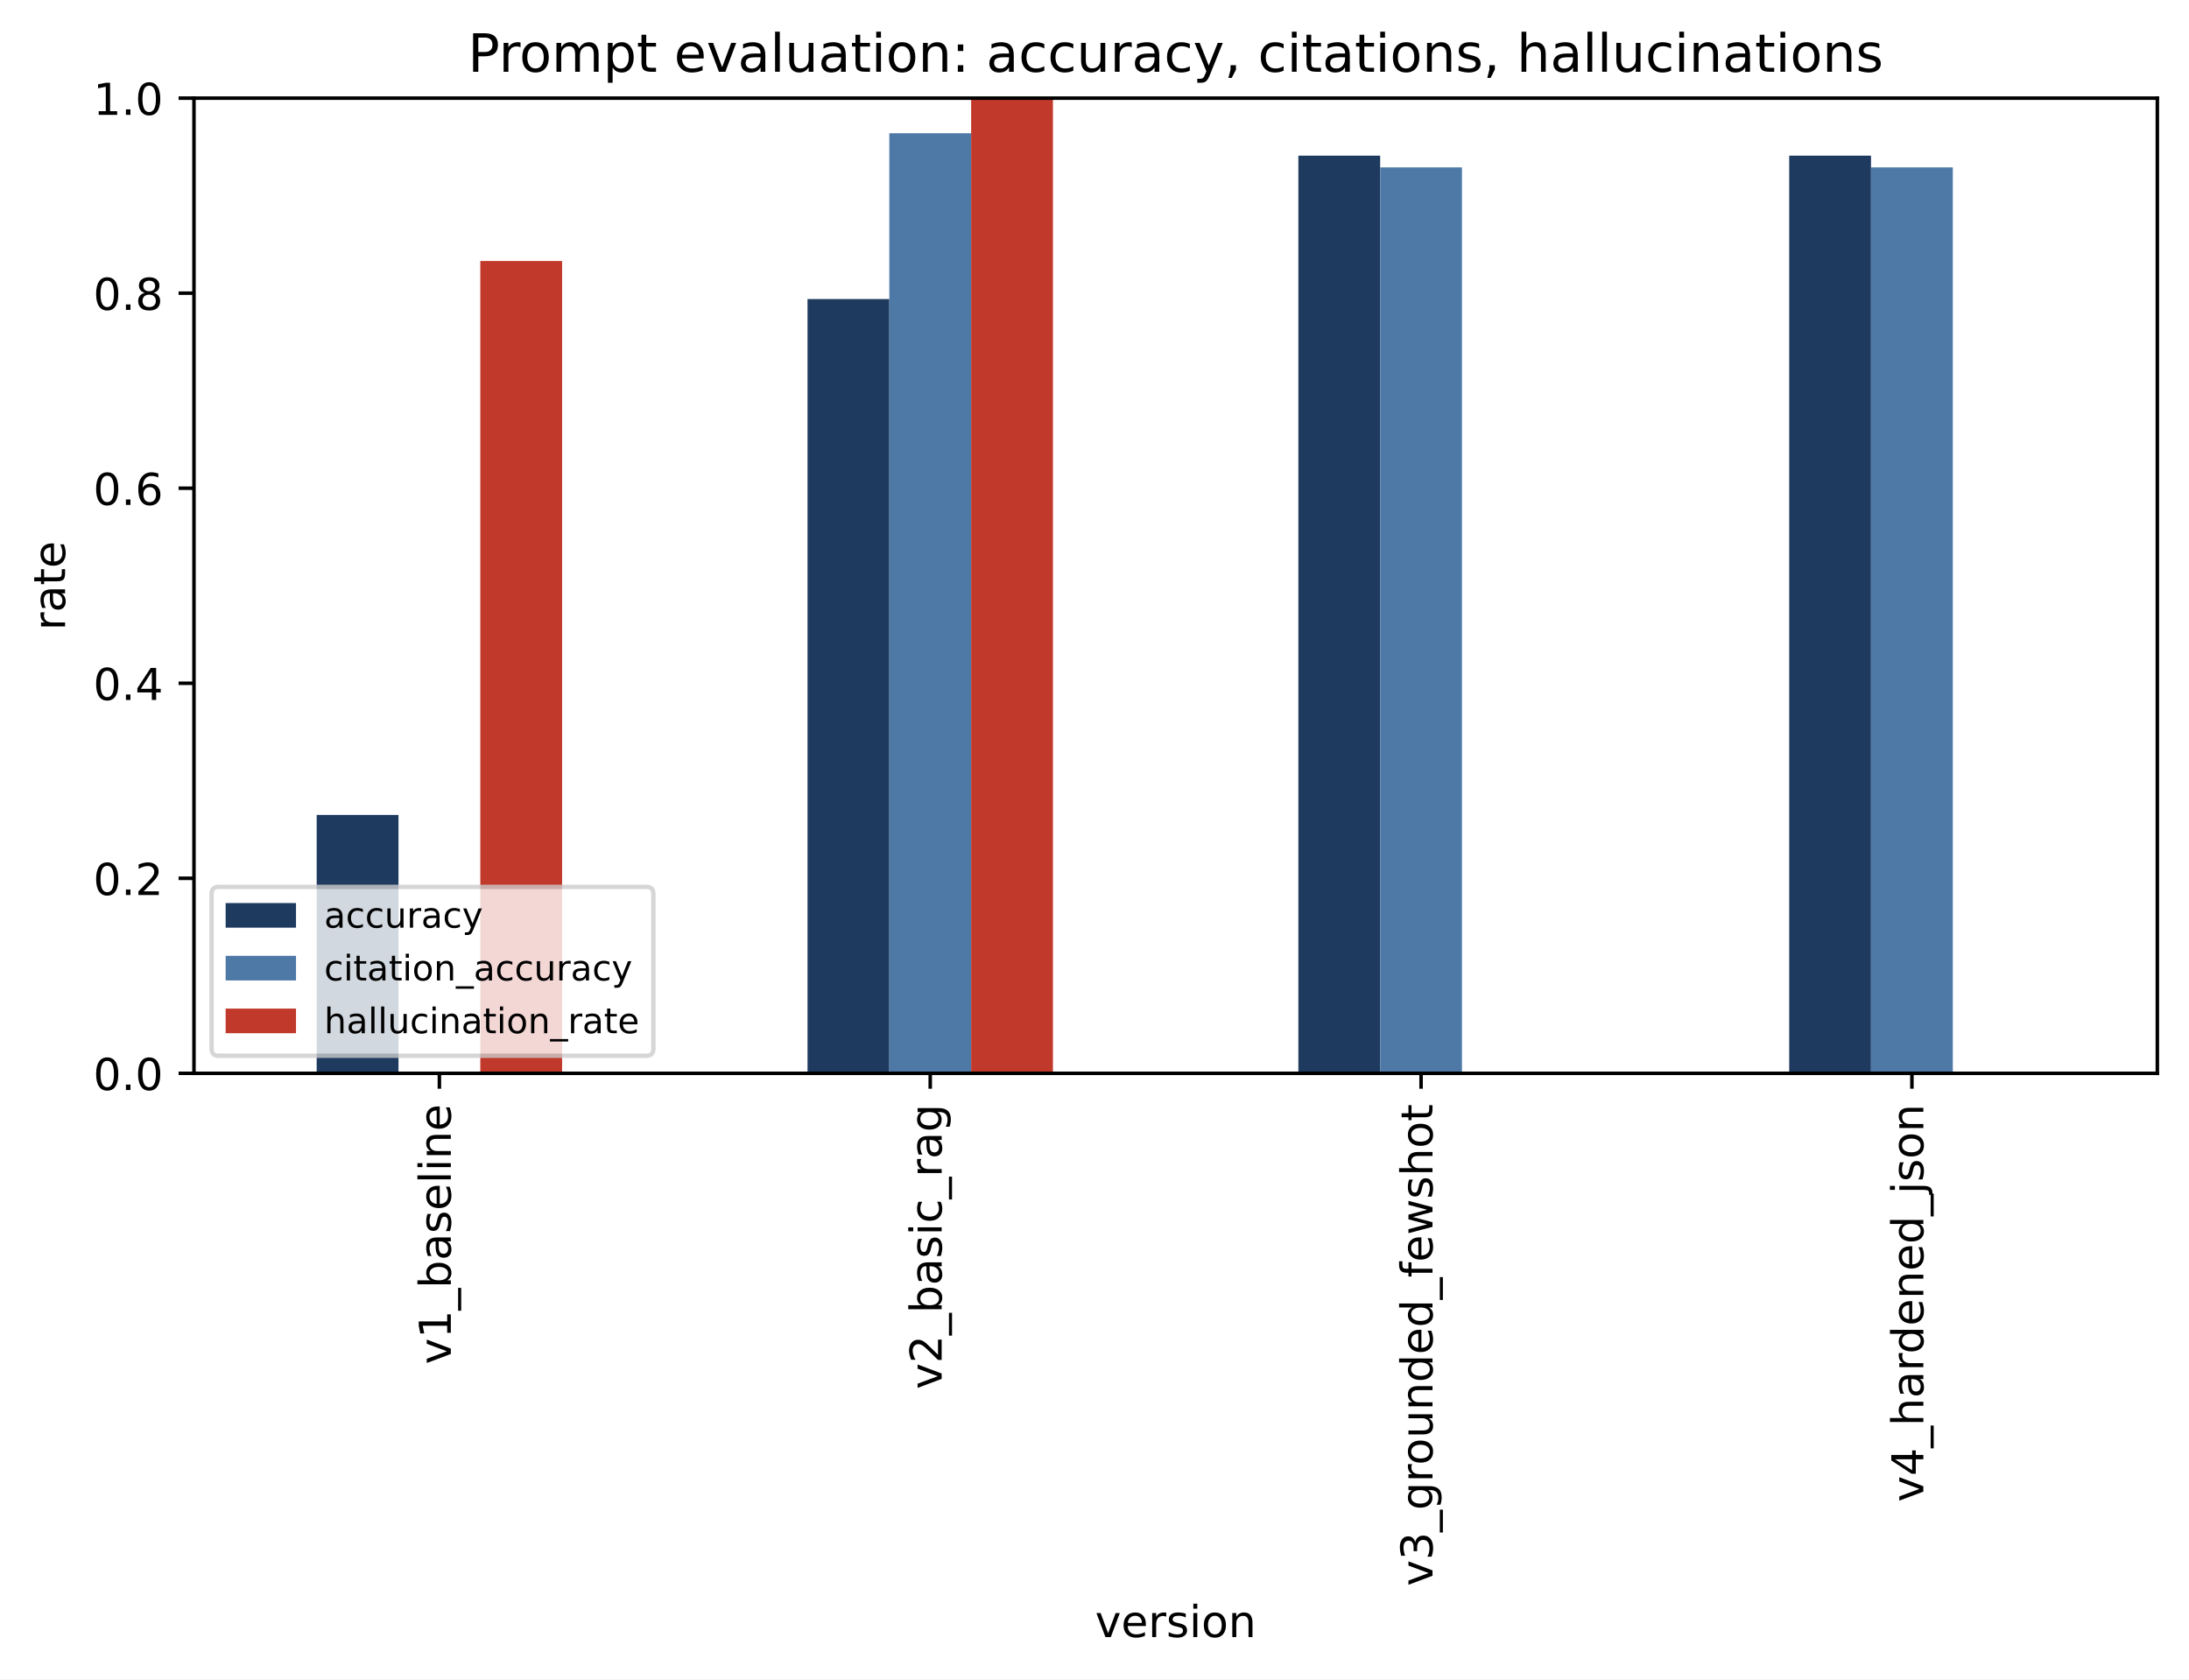
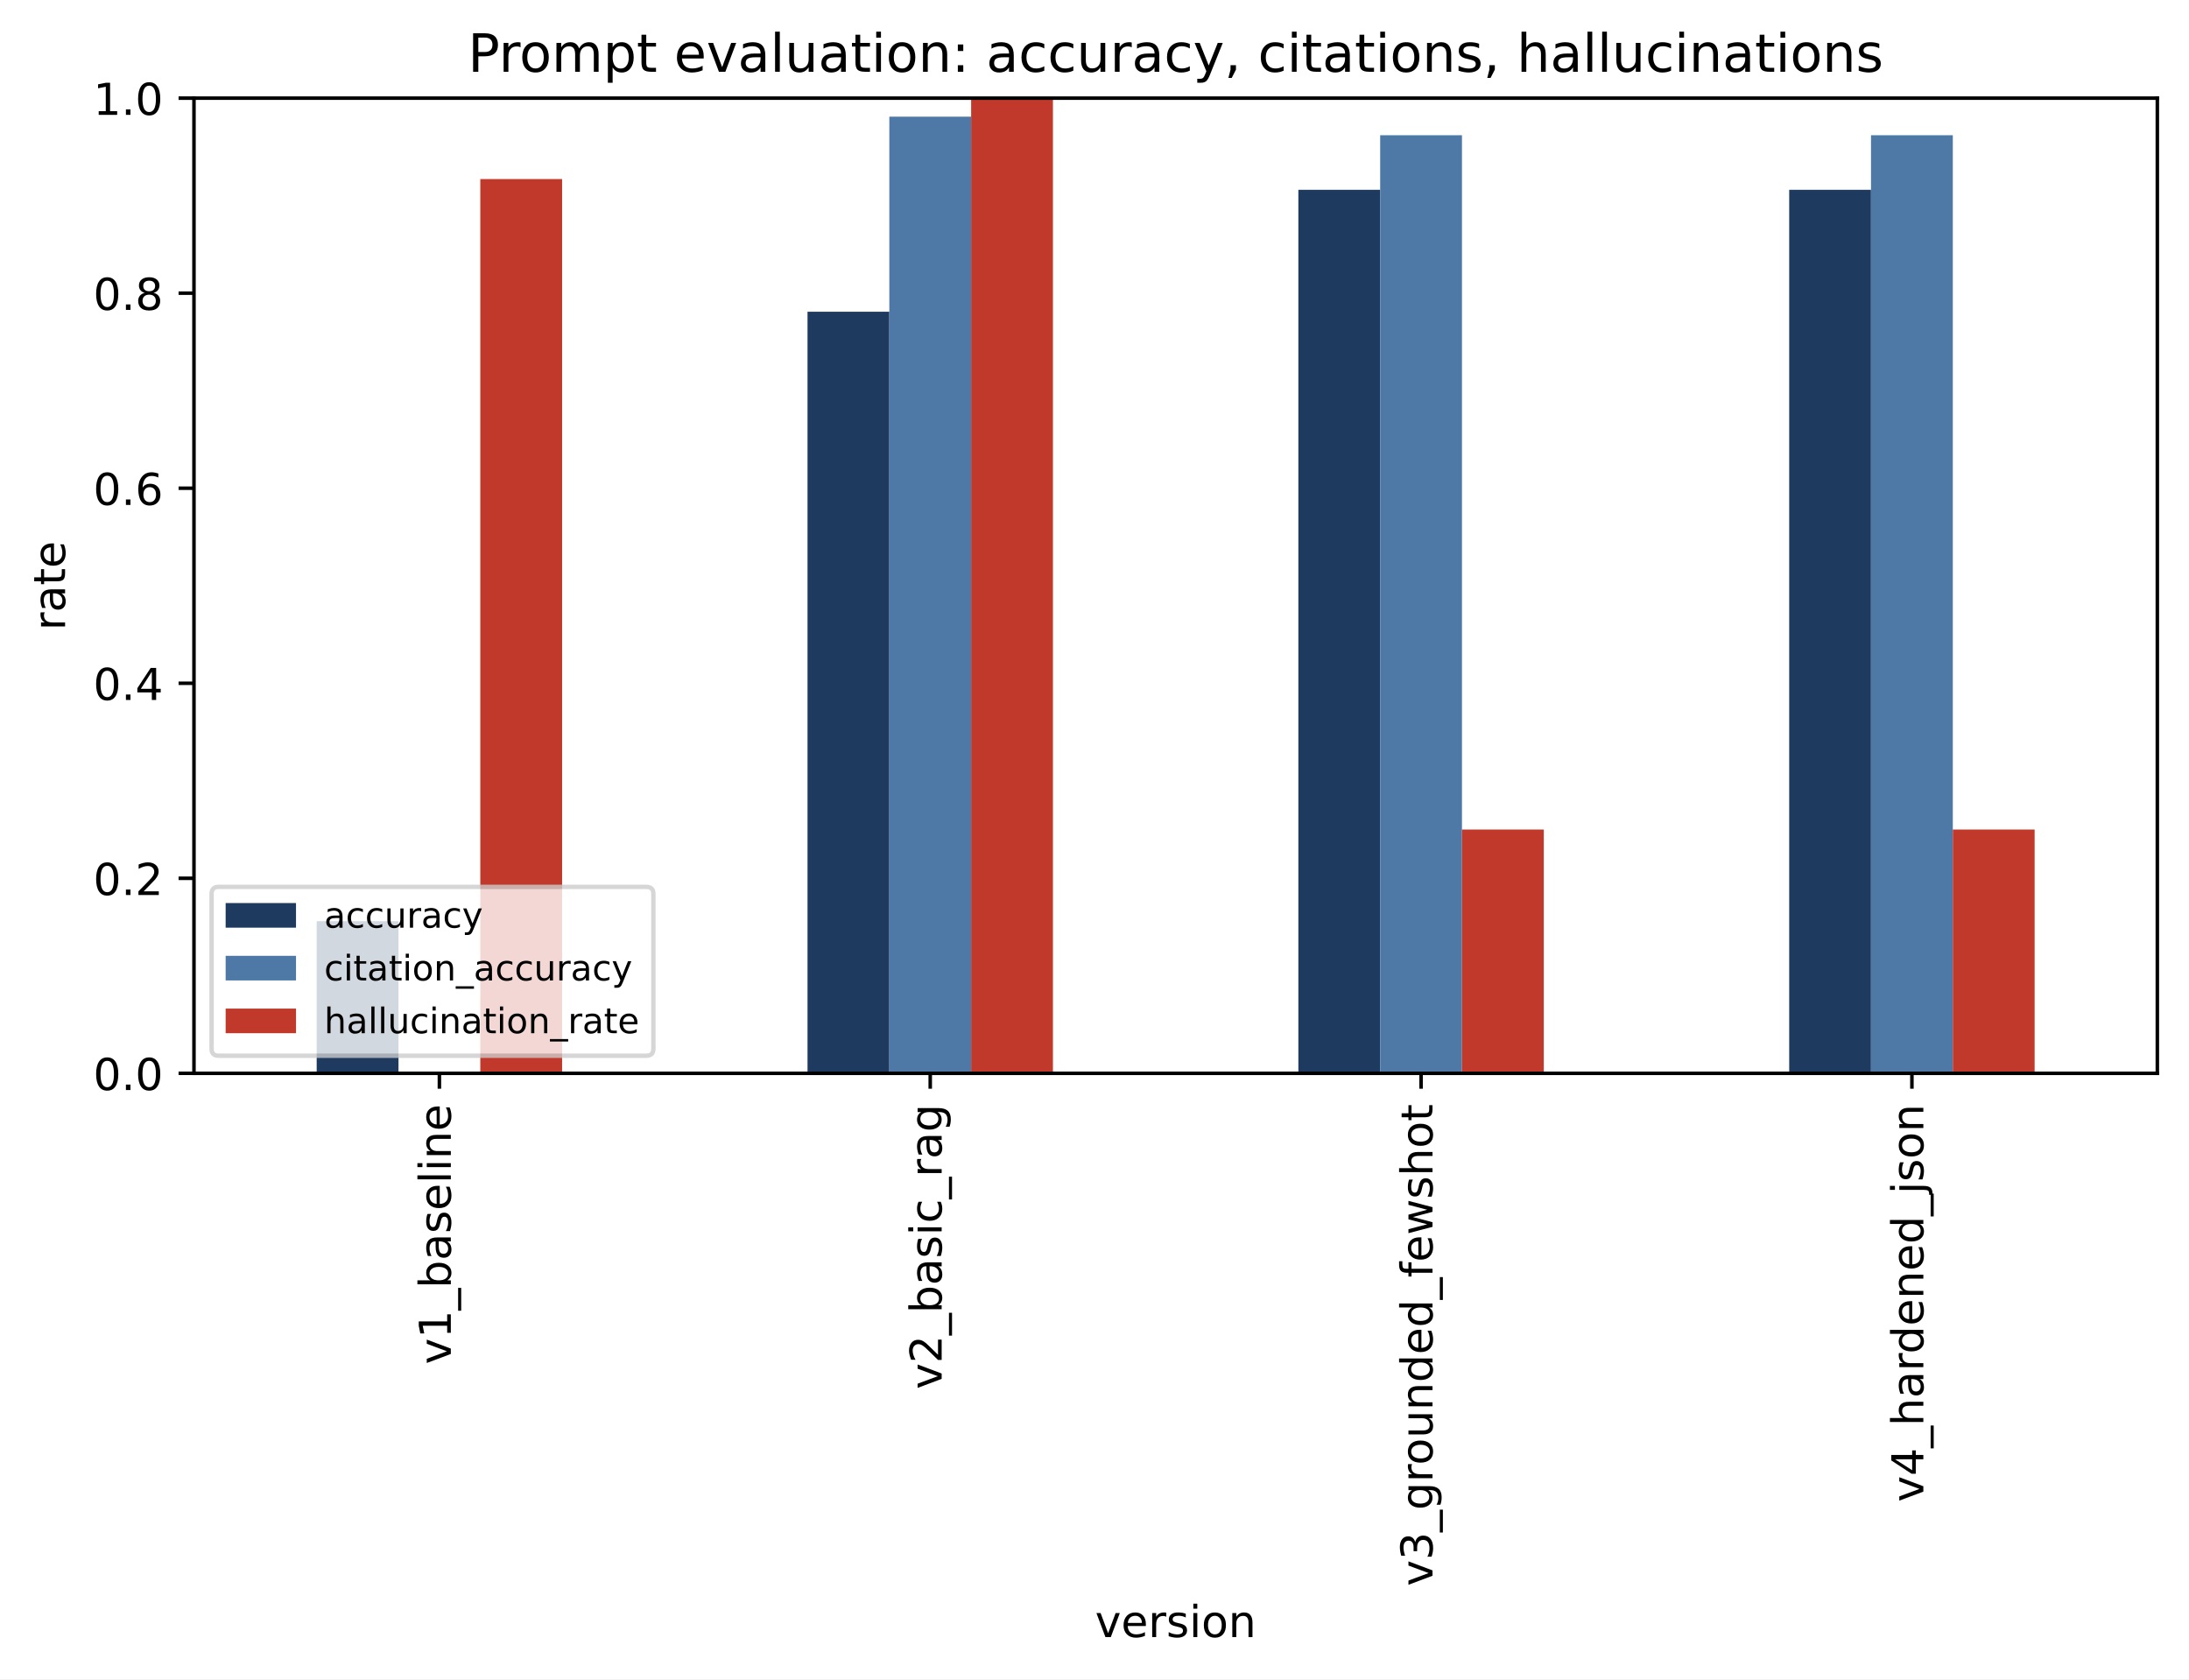
<svg xmlns="http://www.w3.org/2000/svg" xmlns:xlink="http://www.w3.org/1999/xlink" width="497.703pt" height="381.88pt" viewBox="0 0 497.703 381.88" version="1.1">
  <defs>
    <style type="text/css">*{stroke-linejoin: round; stroke-linecap: butt}</style>
  </defs>
  <g id="figure_1">
    <g id="patch_1">
      <path d="M 0 381.88  L 497.703 381.88  L 497.703 0  L 0 0  z " style="fill: #ffffff" />
    </g>
    <g id="axes_1">
      <g id="patch_2">
        <path d="M 44.103 244.078  L 490.503 244.078  L 490.503 22.318  L 44.103 22.318  z " style="fill: #ffffff" />
      </g>
      <g id="patch_3">
-         <path d="M 72.003 244.078  L 90.603 244.078  L 90.603 185.312  L 72.003 185.312  z " clip-path="url(#pc4fdd1c4bb)" style="fill: #1f3a5f" />
+         <path d="M 72.003 244.078  L 90.603 244.078  L 90.603 209.484  L 72.003 209.484  z " clip-path="url(#pb6befa7e1d)" style="fill: #1f3a5f" />
      </g>
      <g id="patch_4">
-         <path d="M 183.603 244.078  L 202.203 244.078  L 202.203 68.001  L 183.603 68.001  z " clip-path="url(#pc4fdd1c4bb)" style="fill: #1f3a5f" />
+         <path d="M 183.603 244.078  L 202.203 244.078  L 202.203 70.884  L 183.603 70.884  z " clip-path="url(#pb6befa7e1d)" style="fill: #1f3a5f" />
      </g>
      <g id="patch_5">
-         <path d="M 295.203 244.078  L 313.803 244.078  L 313.803 35.402  L 295.203 35.402  z " clip-path="url(#pc4fdd1c4bb)" style="fill: #1f3a5f" />
+         <path d="M 295.203 244.078  L 313.803 244.078  L 313.803 43.164  L 295.203 43.164  z " clip-path="url(#pb6befa7e1d)" style="fill: #1f3a5f" />
      </g>
      <g id="patch_6">
-         <path d="M 406.803 244.078  L 425.403 244.078  L 425.403 35.402  L 406.803 35.402  z " clip-path="url(#pc4fdd1c4bb)" style="fill: #1f3a5f" />
+         <path d="M 406.803 244.078  L 425.403 244.078  L 425.403 43.164  L 406.803 43.164  z " clip-path="url(#pb6befa7e1d)" style="fill: #1f3a5f" />
      </g>
      <g id="patch_7">
-         <path d="M 90.603 244.078  L 109.203 244.078  L 109.203 244.078  L 90.603 244.078  z " clip-path="url(#pc4fdd1c4bb)" style="fill: #4e79a7" />
+         <path d="M 90.603 244.078  L 109.203 244.078  L 109.203 244.078  L 90.603 244.078  z " clip-path="url(#pb6befa7e1d)" style="fill: #4e79a7" />
      </g>
      <g id="patch_8">
-         <path d="M 202.203 244.078  L 220.803 244.078  L 220.803 30.301  L 202.203 30.301  z " clip-path="url(#pc4fdd1c4bb)" style="fill: #4e79a7" />
+         <path d="M 202.203 244.078  L 220.803 244.078  L 220.803 26.532  L 202.203 26.532  z " clip-path="url(#pb6befa7e1d)" style="fill: #4e79a7" />
      </g>
      <g id="patch_9">
-         <path d="M 313.803 244.078  L 332.403 244.078  L 332.403 38.063  L 313.803 38.063  z " clip-path="url(#pc4fdd1c4bb)" style="fill: #4e79a7" />
+         <path d="M 313.803 244.078  L 332.403 244.078  L 332.403 30.745  L 313.803 30.745  z " clip-path="url(#pb6befa7e1d)" style="fill: #4e79a7" />
      </g>
      <g id="patch_10">
-         <path d="M 425.403 244.078  L 444.003 244.078  L 444.003 38.063  L 425.403 38.063  z " clip-path="url(#pc4fdd1c4bb)" style="fill: #4e79a7" />
+         <path d="M 425.403 244.078  L 444.003 244.078  L 444.003 30.745  L 425.403 30.745  z " clip-path="url(#pb6befa7e1d)" style="fill: #4e79a7" />
      </g>
      <g id="patch_11">
-         <path d="M 109.203 244.078  L 127.803 244.078  L 127.803 59.352  L 109.203 59.352  z " clip-path="url(#pc4fdd1c4bb)" style="fill: #c0392b" />
+         <path d="M 109.203 244.078  L 127.803 244.078  L 127.803 40.724  L 109.203 40.724  z " clip-path="url(#pb6befa7e1d)" style="fill: #c0392b" />
      </g>
      <g id="patch_12">
-         <path d="M 220.803 244.078  L 239.403 244.078  L 239.403 22.318  L 220.803 22.318  z " clip-path="url(#pc4fdd1c4bb)" style="fill: #c0392b" />
+         <path d="M 220.803 244.078  L 239.403 244.078  L 239.403 22.318  L 220.803 22.318  z " clip-path="url(#pb6befa7e1d)" style="fill: #c0392b" />
      </g>
      <g id="patch_13">
-         <path d="M 332.403 244.078  L 351.003 244.078  L 351.003 244.078  L 332.403 244.078  z " clip-path="url(#pc4fdd1c4bb)" style="fill: #c0392b" />
+         <path d="M 332.403 244.078  L 351.003 244.078  L 351.003 188.638  L 332.403 188.638  z " clip-path="url(#pb6befa7e1d)" style="fill: #c0392b" />
      </g>
      <g id="patch_14">
-         <path d="M 444.003 244.078  L 462.603 244.078  L 462.603 244.078  L 444.003 244.078  z " clip-path="url(#pc4fdd1c4bb)" style="fill: #c0392b" />
+         <path d="M 444.003 244.078  L 462.603 244.078  L 462.603 188.638  L 444.003 188.638  z " clip-path="url(#pb6befa7e1d)" style="fill: #c0392b" />
      </g>
      <g id="matplotlib.axis_1">
        <g id="xtick_1">
          <g id="line2d_1">
            <defs>
-               <path id="m99b1fe6031" d="M 0 0  L 0 3.5  " style="stroke: #000000; stroke-width: 0.8" />
+               <path id="md0be059233" d="M 0 0  L 0 3.5  " style="stroke: #000000; stroke-width: 0.8" />
            </defs>
            <g>
-               <use xlink:href="#m99b1fe6031" x="99.903" y="244.078" style="stroke: #000000; stroke-width: 0.8" />
+               <use xlink:href="#md0be059233" x="99.903" y="244.078" style="stroke: #000000; stroke-width: 0.8" />
            </g>
          </g>
          <g id="text_1">
            <g transform="translate(102.5012 310.2453) rotate(-90) scale(0.1 -0.1)">
              <defs>
                <path id="DejaVuSans-59" d="M 191 3500  L 800 3500  L 1894 563  L 2988 3500  L 3597 3500  L 2284 0  L 1503 0  L 191 3500  z " transform="scale(0.015625)" />
                <path id="DejaVuSans-14" d="M 794 531  L 1825 531  L 1825 4091  L 703 3866  L 703 4441  L 1819 4666  L 2450 4666  L 2450 531  L 3481 531  L 3481 0  L 794 0  L 794 531  z " transform="scale(0.015625)" />
                <path id="DejaVuSans-42" d="M 3263 -1063  L 3263 -1509  L -63 -1509  L -63 -1063  L 3263 -1063  z " transform="scale(0.015625)" />
                <path id="DejaVuSans-45" d="M 3116 1747  Q 3116 2381 2855 2742  Q 2594 3103 2138 3103  Q 1681 3103 1420 2742  Q 1159 2381 1159 1747  Q 1159 1113 1420 752  Q 1681 391 2138 391  Q 2594 391 2855 752  Q 3116 1113 3116 1747  z M 1159 2969  Q 1341 3281 1617 3432  Q 1894 3584 2278 3584  Q 2916 3584 3314 3078  Q 3713 2572 3713 1747  Q 3713 922 3314 415  Q 2916 -91 2278 -91  Q 1894 -91 1617 61  Q 1341 213 1159 525  L 1159 0  L 581 0  L 581 4863  L 1159 4863  L 1159 2969  z " transform="scale(0.015625)" />
                <path id="DejaVuSans-44" d="M 2194 1759  Q 1497 1759 1228 1600  Q 959 1441 959 1056  Q 959 750 1161 570  Q 1363 391 1709 391  Q 2188 391 2477 730  Q 2766 1069 2766 1631  L 2766 1759  L 2194 1759  z M 3341 1997  L 3341 0  L 2766 0  L 2766 531  Q 2569 213 2275 61  Q 1981 -91 1556 -91  Q 1019 -91 701 211  Q 384 513 384 1019  Q 384 1609 779 1909  Q 1175 2209 1959 2209  L 2766 2209  L 2766 2266  Q 2766 2663 2505 2880  Q 2244 3097 1772 3097  Q 1472 3097 1187 3025  Q 903 2953 641 2809  L 641 3341  Q 956 3463 1253 3523  Q 1550 3584 1831 3584  Q 2591 3584 2966 3190  Q 3341 2797 3341 1997  z " transform="scale(0.015625)" />
                <path id="DejaVuSans-56" d="M 2834 3397  L 2834 2853  Q 2591 2978 2328 3040  Q 2066 3103 1784 3103  Q 1356 3103 1142 2972  Q 928 2841 928 2578  Q 928 2378 1081 2264  Q 1234 2150 1697 2047  L 1894 2003  Q 2506 1872 2764 1633  Q 3022 1394 3022 966  Q 3022 478 2636 193  Q 2250 -91 1575 -91  Q 1294 -91 989 -36  Q 684 19 347 128  L 347 722  Q 666 556 975 473  Q 1284 391 1588 391  Q 1994 391 2212 530  Q 2431 669 2431 922  Q 2431 1156 2273 1281  Q 2116 1406 1581 1522  L 1381 1569  Q 847 1681 609 1914  Q 372 2147 372 2553  Q 372 3047 722 3315  Q 1072 3584 1716 3584  Q 2034 3584 2315 3537  Q 2597 3491 2834 3397  z " transform="scale(0.015625)" />
                <path id="DejaVuSans-48" d="M 3597 1894  L 3597 1613  L 953 1613  Q 991 1019 1311 708  Q 1631 397 2203 397  Q 2534 397 2845 478  Q 3156 559 3463 722  L 3463 178  Q 3153 47 2828 -22  Q 2503 -91 2169 -91  Q 1331 -91 842 396  Q 353 884 353 1716  Q 353 2575 817 3079  Q 1281 3584 2069 3584  Q 2775 3584 3186 3129  Q 3597 2675 3597 1894  z M 3022 2063  Q 3016 2534 2758 2815  Q 2500 3097 2075 3097  Q 1594 3097 1305 2825  Q 1016 2553 972 2059  L 3022 2063  z " transform="scale(0.015625)" />
                <path id="DejaVuSans-4f" d="M 603 4863  L 1178 4863  L 1178 0  L 603 0  L 603 4863  z " transform="scale(0.015625)" />
                <path id="DejaVuSans-4c" d="M 603 3500  L 1178 3500  L 1178 0  L 603 0  L 603 3500  z M 603 4863  L 1178 4863  L 1178 4134  L 603 4134  L 603 4863  z " transform="scale(0.015625)" />
                <path id="DejaVuSans-51" d="M 3513 2113  L 3513 0  L 2938 0  L 2938 2094  Q 2938 2591 2744 2837  Q 2550 3084 2163 3084  Q 1697 3084 1428 2787  Q 1159 2491 1159 1978  L 1159 0  L 581 0  L 581 3500  L 1159 3500  L 1159 2956  Q 1366 3272 1645 3428  Q 1925 3584 2291 3584  Q 2894 3584 3203 3211  Q 3513 2838 3513 2113  z " transform="scale(0.015625)" />
              </defs>
              <use xlink:href="#DejaVuSans-59" />
              <use xlink:href="#DejaVuSans-14" transform="translate(59.1875 0)" />
              <use xlink:href="#DejaVuSans-42" transform="translate(122.8125 0)" />
              <use xlink:href="#DejaVuSans-45" transform="translate(172.8125 0)" />
              <use xlink:href="#DejaVuSans-44" transform="translate(236.2969 0)" />
              <use xlink:href="#DejaVuSans-56" transform="translate(297.5781 0)" />
              <use xlink:href="#DejaVuSans-48" transform="translate(349.6719 0)" />
              <use xlink:href="#DejaVuSans-4f" transform="translate(411.2031 0)" />
              <use xlink:href="#DejaVuSans-4c" transform="translate(438.9844 0)" />
              <use xlink:href="#DejaVuSans-51" transform="translate(466.7656 0)" />
              <use xlink:href="#DejaVuSans-48" transform="translate(530.1406 0)" />
            </g>
          </g>
        </g>
        <g id="xtick_2">
          <g id="line2d_2">
            <g>
-               <use xlink:href="#m99b1fe6031" x="211.503" y="244.078" style="stroke: #000000; stroke-width: 0.8" />
+               <use xlink:href="#md0be059233" x="211.503" y="244.078" style="stroke: #000000; stroke-width: 0.8" />
            </g>
          </g>
          <g id="text_2">
            <g transform="translate(214.1012 315.9094) rotate(-90) scale(0.1 -0.1)">
              <defs>
                <path id="DejaVuSans-15" d="M 1228 531  L 3431 531  L 3431 0  L 469 0  L 469 531  Q 828 903 1448 1529  Q 2069 2156 2228 2338  Q 2531 2678 2651 2914  Q 2772 3150 2772 3378  Q 2772 3750 2511 3984  Q 2250 4219 1831 4219  Q 1534 4219 1204 4116  Q 875 4013 500 3803  L 500 4441  Q 881 4594 1212 4672  Q 1544 4750 1819 4750  Q 2544 4750 2975 4387  Q 3406 4025 3406 3419  Q 3406 3131 3298 2873  Q 3191 2616 2906 2266  Q 2828 2175 2409 1742  Q 1991 1309 1228 531  z " transform="scale(0.015625)" />
                <path id="DejaVuSans-46" d="M 3122 3366  L 3122 2828  Q 2878 2963 2633 3030  Q 2388 3097 2138 3097  Q 1578 3097 1268 2742  Q 959 2388 959 1747  Q 959 1106 1268 751  Q 1578 397 2138 397  Q 2388 397 2633 464  Q 2878 531 3122 666  L 3122 134  Q 2881 22 2623 -34  Q 2366 -91 2075 -91  Q 1284 -91 818 406  Q 353 903 353 1747  Q 353 2603 823 3093  Q 1294 3584 2113 3584  Q 2378 3584 2631 3529  Q 2884 3475 3122 3366  z " transform="scale(0.015625)" />
                <path id="DejaVuSans-55" d="M 2631 2963  Q 2534 3019 2420 3045  Q 2306 3072 2169 3072  Q 1681 3072 1420 2755  Q 1159 2438 1159 1844  L 1159 0  L 581 0  L 581 3500  L 1159 3500  L 1159 2956  Q 1341 3275 1631 3429  Q 1922 3584 2338 3584  Q 2397 3584 2469 3576  Q 2541 3569 2628 3553  L 2631 2963  z " transform="scale(0.015625)" />
                <path id="DejaVuSans-4a" d="M 2906 1791  Q 2906 2416 2648 2759  Q 2391 3103 1925 3103  Q 1463 3103 1205 2759  Q 947 2416 947 1791  Q 947 1169 1205 825  Q 1463 481 1925 481  Q 2391 481 2648 825  Q 2906 1169 2906 1791  z M 3481 434  Q 3481 -459 3084 -895  Q 2688 -1331 1869 -1331  Q 1566 -1331 1297 -1286  Q 1028 -1241 775 -1147  L 775 -588  Q 1028 -725 1275 -790  Q 1522 -856 1778 -856  Q 2344 -856 2625 -561  Q 2906 -266 2906 331  L 2906 616  Q 2728 306 2450 153  Q 2172 0 1784 0  Q 1141 0 747 490  Q 353 981 353 1791  Q 353 2603 747 3093  Q 1141 3584 1784 3584  Q 2172 3584 2450 3431  Q 2728 3278 2906 2969  L 2906 3500  L 3481 3500  L 3481 434  z " transform="scale(0.015625)" />
              </defs>
              <use xlink:href="#DejaVuSans-59" />
              <use xlink:href="#DejaVuSans-15" transform="translate(59.1875 0)" />
              <use xlink:href="#DejaVuSans-42" transform="translate(122.8125 0)" />
              <use xlink:href="#DejaVuSans-45" transform="translate(172.8125 0)" />
              <use xlink:href="#DejaVuSans-44" transform="translate(236.2969 0)" />
              <use xlink:href="#DejaVuSans-56" transform="translate(297.5781 0)" />
              <use xlink:href="#DejaVuSans-4c" transform="translate(349.6719 0)" />
              <use xlink:href="#DejaVuSans-46" transform="translate(377.4531 0)" />
              <use xlink:href="#DejaVuSans-42" transform="translate(432.4375 0)" />
              <use xlink:href="#DejaVuSans-55" transform="translate(482.4375 0)" />
              <use xlink:href="#DejaVuSans-44" transform="translate(523.5469 0)" />
              <use xlink:href="#DejaVuSans-4a" transform="translate(584.8281 0)" />
            </g>
          </g>
        </g>
        <g id="xtick_3">
          <g id="line2d_3">
            <g>
-               <use xlink:href="#m99b1fe6031" x="323.103" y="244.078" style="stroke: #000000; stroke-width: 0.8" />
+               <use xlink:href="#md0be059233" x="323.103" y="244.078" style="stroke: #000000; stroke-width: 0.8" />
            </g>
          </g>
          <g id="text_3">
            <g transform="translate(325.7012 360.6797) rotate(-90) scale(0.1 -0.1)">
              <defs>
                <path id="DejaVuSans-16" d="M 2597 2516  Q 3050 2419 3304 2112  Q 3559 1806 3559 1356  Q 3559 666 3084 287  Q 2609 -91 1734 -91  Q 1441 -91 1130 -33  Q 819 25 488 141  L 488 750  Q 750 597 1062 519  Q 1375 441 1716 441  Q 2309 441 2620 675  Q 2931 909 2931 1356  Q 2931 1769 2642 2001  Q 2353 2234 1838 2234  L 1294 2234  L 1294 2753  L 1863 2753  Q 2328 2753 2575 2939  Q 2822 3125 2822 3475  Q 2822 3834 2567 4026  Q 2313 4219 1838 4219  Q 1578 4219 1281 4162  Q 984 4106 628 3988  L 628 4550  Q 988 4650 1302 4700  Q 1616 4750 1894 4750  Q 2613 4750 3031 4423  Q 3450 4097 3450 3541  Q 3450 3153 3228 2886  Q 3006 2619 2597 2516  z " transform="scale(0.015625)" />
                <path id="DejaVuSans-52" d="M 1959 3097  Q 1497 3097 1228 2736  Q 959 2375 959 1747  Q 959 1119 1226 758  Q 1494 397 1959 397  Q 2419 397 2687 759  Q 2956 1122 2956 1747  Q 2956 2369 2687 2733  Q 2419 3097 1959 3097  z M 1959 3584  Q 2709 3584 3137 3096  Q 3566 2609 3566 1747  Q 3566 888 3137 398  Q 2709 -91 1959 -91  Q 1206 -91 779 398  Q 353 888 353 1747  Q 353 2609 779 3096  Q 1206 3584 1959 3584  z " transform="scale(0.015625)" />
                <path id="DejaVuSans-58" d="M 544 1381  L 544 3500  L 1119 3500  L 1119 1403  Q 1119 906 1312 657  Q 1506 409 1894 409  Q 2359 409 2629 706  Q 2900 1003 2900 1516  L 2900 3500  L 3475 3500  L 3475 0  L 2900 0  L 2900 538  Q 2691 219 2414 64  Q 2138 -91 1772 -91  Q 1169 -91 856 284  Q 544 659 544 1381  z M 1991 3584  L 1991 3584  z " transform="scale(0.015625)" />
                <path id="DejaVuSans-47" d="M 2906 2969  L 2906 4863  L 3481 4863  L 3481 0  L 2906 0  L 2906 525  Q 2725 213 2448 61  Q 2172 -91 1784 -91  Q 1150 -91 751 415  Q 353 922 353 1747  Q 353 2572 751 3078  Q 1150 3584 1784 3584  Q 2172 3584 2448 3432  Q 2725 3281 2906 2969  z M 947 1747  Q 947 1113 1208 752  Q 1469 391 1925 391  Q 2381 391 2643 752  Q 2906 1113 2906 1747  Q 2906 2381 2643 2742  Q 2381 3103 1925 3103  Q 1469 3103 1208 2742  Q 947 2381 947 1747  z " transform="scale(0.015625)" />
                <path id="DejaVuSans-49" d="M 2375 4863  L 2375 4384  L 1825 4384  Q 1516 4384 1395 4259  Q 1275 4134 1275 3809  L 1275 3500  L 2222 3500  L 2222 3053  L 1275 3053  L 1275 0  L 697 0  L 697 3053  L 147 3053  L 147 3500  L 697 3500  L 697 3744  Q 697 4328 969 4595  Q 1241 4863 1831 4863  L 2375 4863  z " transform="scale(0.015625)" />
                <path id="DejaVuSans-5a" d="M 269 3500  L 844 3500  L 1563 769  L 2278 3500  L 2956 3500  L 3675 769  L 4391 3500  L 4966 3500  L 4050 0  L 3372 0  L 2619 2869  L 1863 0  L 1184 0  L 269 3500  z " transform="scale(0.015625)" />
                <path id="DejaVuSans-4b" d="M 3513 2113  L 3513 0  L 2938 0  L 2938 2094  Q 2938 2591 2744 2837  Q 2550 3084 2163 3084  Q 1697 3084 1428 2787  Q 1159 2491 1159 1978  L 1159 0  L 581 0  L 581 4863  L 1159 4863  L 1159 2956  Q 1366 3272 1645 3428  Q 1925 3584 2291 3584  Q 2894 3584 3203 3211  Q 3513 2838 3513 2113  z " transform="scale(0.015625)" />
                <path id="DejaVuSans-57" d="M 1172 4494  L 1172 3500  L 2356 3500  L 2356 3053  L 1172 3053  L 1172 1153  Q 1172 725 1289 603  Q 1406 481 1766 481  L 2356 481  L 2356 0  L 1766 0  Q 1100 0 847 248  Q 594 497 594 1153  L 594 3053  L 172 3053  L 172 3500  L 594 3500  L 594 4494  L 1172 4494  z " transform="scale(0.015625)" />
              </defs>
              <use xlink:href="#DejaVuSans-59" />
              <use xlink:href="#DejaVuSans-16" transform="translate(59.1875 0)" />
              <use xlink:href="#DejaVuSans-42" transform="translate(122.8125 0)" />
              <use xlink:href="#DejaVuSans-4a" transform="translate(172.8125 0)" />
              <use xlink:href="#DejaVuSans-55" transform="translate(236.2969 0)" />
              <use xlink:href="#DejaVuSans-52" transform="translate(275.2031 0)" />
              <use xlink:href="#DejaVuSans-58" transform="translate(336.3906 0)" />
              <use xlink:href="#DejaVuSans-51" transform="translate(399.7656 0)" />
              <use xlink:href="#DejaVuSans-47" transform="translate(463.1406 0)" />
              <use xlink:href="#DejaVuSans-48" transform="translate(526.625 0)" />
              <use xlink:href="#DejaVuSans-47" transform="translate(588.1562 0)" />
              <use xlink:href="#DejaVuSans-42" transform="translate(651.6406 0)" />
              <use xlink:href="#DejaVuSans-49" transform="translate(701.6406 0)" />
              <use xlink:href="#DejaVuSans-48" transform="translate(736.8438 0)" />
              <use xlink:href="#DejaVuSans-5a" transform="translate(798.375 0)" />
              <use xlink:href="#DejaVuSans-56" transform="translate(880.1562 0)" />
              <use xlink:href="#DejaVuSans-4b" transform="translate(932.25 0)" />
              <use xlink:href="#DejaVuSans-52" transform="translate(995.625 0)" />
              <use xlink:href="#DejaVuSans-57" transform="translate(1056.812 0)" />
            </g>
          </g>
        </g>
        <g id="xtick_4">
          <g id="line2d_4">
            <g>
-               <use xlink:href="#m99b1fe6031" x="434.703" y="244.078" style="stroke: #000000; stroke-width: 0.8" />
+               <use xlink:href="#md0be059233" x="434.703" y="244.078" style="stroke: #000000; stroke-width: 0.8" />
            </g>
          </g>
          <g id="text_4">
            <g transform="translate(437.3012 341.5453) rotate(-90) scale(0.1 -0.1)">
              <defs>
                <path id="DejaVuSans-17" d="M 2419 4116  L 825 1625  L 2419 1625  L 2419 4116  z M 2253 4666  L 3047 4666  L 3047 1625  L 3713 1625  L 3713 1100  L 3047 1100  L 3047 0  L 2419 0  L 2419 1100  L 313 1100  L 313 1709  L 2253 4666  z " transform="scale(0.015625)" />
                <path id="DejaVuSans-4d" d="M 603 3500  L 1178 3500  L 1178 -63  Q 1178 -731 923 -1031  Q 669 -1331 103 -1331  L -116 -1331  L -116 -844  L 38 -844  Q 366 -844 484 -692  Q 603 -541 603 -63  L 603 3500  z M 603 4863  L 1178 4863  L 1178 4134  L 603 4134  L 603 4863  z " transform="scale(0.015625)" />
              </defs>
              <use xlink:href="#DejaVuSans-59" />
              <use xlink:href="#DejaVuSans-17" transform="translate(59.1875 0)" />
              <use xlink:href="#DejaVuSans-42" transform="translate(122.8125 0)" />
              <use xlink:href="#DejaVuSans-4b" transform="translate(172.8125 0)" />
              <use xlink:href="#DejaVuSans-44" transform="translate(236.1875 0)" />
              <use xlink:href="#DejaVuSans-55" transform="translate(297.4688 0)" />
              <use xlink:href="#DejaVuSans-47" transform="translate(336.8281 0)" />
              <use xlink:href="#DejaVuSans-48" transform="translate(400.3125 0)" />
              <use xlink:href="#DejaVuSans-51" transform="translate(461.8438 0)" />
              <use xlink:href="#DejaVuSans-48" transform="translate(525.2188 0)" />
              <use xlink:href="#DejaVuSans-47" transform="translate(586.75 0)" />
              <use xlink:href="#DejaVuSans-42" transform="translate(650.2344 0)" />
              <use xlink:href="#DejaVuSans-4d" transform="translate(700.2344 0)" />
              <use xlink:href="#DejaVuSans-56" transform="translate(728.0156 0)" />
              <use xlink:href="#DejaVuSans-52" transform="translate(780.1094 0)" />
              <use xlink:href="#DejaVuSans-51" transform="translate(841.2969 0)" />
            </g>
          </g>
        </g>
        <g id="text_5">
          <g transform="translate(248.9898 372.2781) scale(0.1 -0.1)">
            <use xlink:href="#DejaVuSans-59" />
            <use xlink:href="#DejaVuSans-48" transform="translate(59.1875 0)" />
            <use xlink:href="#DejaVuSans-55" transform="translate(120.7188 0)" />
            <use xlink:href="#DejaVuSans-56" transform="translate(161.8281 0)" />
            <use xlink:href="#DejaVuSans-4c" transform="translate(213.9219 0)" />
            <use xlink:href="#DejaVuSans-52" transform="translate(241.7031 0)" />
            <use xlink:href="#DejaVuSans-51" transform="translate(302.8906 0)" />
          </g>
        </g>
      </g>
      <g id="matplotlib.axis_2">
        <g id="ytick_1">
          <g id="line2d_5">
            <defs>
-               <path id="m4c6b94f7af" d="M 0 0  L -3.5 0  " style="stroke: #000000; stroke-width: 0.8" />
+               <path id="mbe542ea83d" d="M 0 0  L -3.5 0  " style="stroke: #000000; stroke-width: 0.8" />
            </defs>
            <g>
-               <use xlink:href="#m4c6b94f7af" x="44.103" y="244.078" style="stroke: #000000; stroke-width: 0.8" />
+               <use xlink:href="#mbe542ea83d" x="44.103" y="244.078" style="stroke: #000000; stroke-width: 0.8" />
            </g>
          </g>
          <g id="text_6">
            <g transform="translate(21.2 247.877) scale(0.1 -0.1)">
              <defs>
                <path id="DejaVuSans-13" d="M 2034 4250  Q 1547 4250 1301 3770  Q 1056 3291 1056 2328  Q 1056 1369 1301 889  Q 1547 409 2034 409  Q 2525 409 2770 889  Q 3016 1369 3016 2328  Q 3016 3291 2770 3770  Q 2525 4250 2034 4250  z M 2034 4750  Q 2819 4750 3233 4129  Q 3647 3509 3647 2328  Q 3647 1150 3233 529  Q 2819 -91 2034 -91  Q 1250 -91 836 529  Q 422 1150 422 2328  Q 422 3509 836 4129  Q 1250 4750 2034 4750  z " transform="scale(0.015625)" />
                <path id="DejaVuSans-11" d="M 684 794  L 1344 794  L 1344 0  L 684 0  L 684 794  z " transform="scale(0.015625)" />
              </defs>
              <use xlink:href="#DejaVuSans-13" />
              <use xlink:href="#DejaVuSans-11" transform="translate(63.625 0)" />
              <use xlink:href="#DejaVuSans-13" transform="translate(95.40625 0)" />
            </g>
          </g>
        </g>
        <g id="ytick_2">
          <g id="line2d_6">
            <g>
-               <use xlink:href="#m4c6b94f7af" x="44.103" y="199.726" style="stroke: #000000; stroke-width: 0.8" />
+               <use xlink:href="#mbe542ea83d" x="44.103" y="199.726" style="stroke: #000000; stroke-width: 0.8" />
            </g>
          </g>
          <g id="text_7">
            <g transform="translate(21.2 203.525) scale(0.1 -0.1)">
              <use xlink:href="#DejaVuSans-13" />
              <use xlink:href="#DejaVuSans-11" transform="translate(63.625 0)" />
              <use xlink:href="#DejaVuSans-15" transform="translate(95.40625 0)" />
            </g>
          </g>
        </g>
        <g id="ytick_3">
          <g id="line2d_7">
            <g>
-               <use xlink:href="#m4c6b94f7af" x="44.103" y="155.374" style="stroke: #000000; stroke-width: 0.8" />
+               <use xlink:href="#mbe542ea83d" x="44.103" y="155.374" style="stroke: #000000; stroke-width: 0.8" />
            </g>
          </g>
          <g id="text_8">
            <g transform="translate(21.2 159.173) scale(0.1 -0.1)">
              <use xlink:href="#DejaVuSans-13" />
              <use xlink:href="#DejaVuSans-11" transform="translate(63.625 0)" />
              <use xlink:href="#DejaVuSans-17" transform="translate(95.40625 0)" />
            </g>
          </g>
        </g>
        <g id="ytick_4">
          <g id="line2d_8">
            <g>
-               <use xlink:href="#m4c6b94f7af" x="44.103" y="111.022" style="stroke: #000000; stroke-width: 0.8" />
+               <use xlink:href="#mbe542ea83d" x="44.103" y="111.022" style="stroke: #000000; stroke-width: 0.8" />
            </g>
          </g>
          <g id="text_9">
            <g transform="translate(21.2 114.821) scale(0.1 -0.1)">
              <defs>
                <path id="DejaVuSans-19" d="M 2113 2584  Q 1688 2584 1439 2293  Q 1191 2003 1191 1497  Q 1191 994 1439 701  Q 1688 409 2113 409  Q 2538 409 2786 701  Q 3034 994 3034 1497  Q 3034 2003 2786 2293  Q 2538 2584 2113 2584  z M 3366 4563  L 3366 3988  Q 3128 4100 2886 4159  Q 2644 4219 2406 4219  Q 1781 4219 1451 3797  Q 1122 3375 1075 2522  Q 1259 2794 1537 2939  Q 1816 3084 2150 3084  Q 2853 3084 3261 2657  Q 3669 2231 3669 1497  Q 3669 778 3244 343  Q 2819 -91 2113 -91  Q 1303 -91 875 529  Q 447 1150 447 2328  Q 447 3434 972 4092  Q 1497 4750 2381 4750  Q 2619 4750 2861 4703  Q 3103 4656 3366 4563  z " transform="scale(0.015625)" />
              </defs>
              <use xlink:href="#DejaVuSans-13" />
              <use xlink:href="#DejaVuSans-11" transform="translate(63.625 0)" />
              <use xlink:href="#DejaVuSans-19" transform="translate(95.40625 0)" />
            </g>
          </g>
        </g>
        <g id="ytick_5">
          <g id="line2d_9">
            <g>
-               <use xlink:href="#m4c6b94f7af" x="44.103" y="66.67" style="stroke: #000000; stroke-width: 0.8" />
+               <use xlink:href="#mbe542ea83d" x="44.103" y="66.67" style="stroke: #000000; stroke-width: 0.8" />
            </g>
          </g>
          <g id="text_10">
            <g transform="translate(21.2 70.46895) scale(0.1 -0.1)">
              <defs>
                <path id="DejaVuSans-1b" d="M 2034 2216  Q 1584 2216 1326 1975  Q 1069 1734 1069 1313  Q 1069 891 1326 650  Q 1584 409 2034 409  Q 2484 409 2743 651  Q 3003 894 3003 1313  Q 3003 1734 2745 1975  Q 2488 2216 2034 2216  z M 1403 2484  Q 997 2584 770 2862  Q 544 3141 544 3541  Q 544 4100 942 4425  Q 1341 4750 2034 4750  Q 2731 4750 3128 4425  Q 3525 4100 3525 3541  Q 3525 3141 3298 2862  Q 3072 2584 2669 2484  Q 3125 2378 3379 2068  Q 3634 1759 3634 1313  Q 3634 634 3220 271  Q 2806 -91 2034 -91  Q 1263 -91 848 271  Q 434 634 434 1313  Q 434 1759 690 2068  Q 947 2378 1403 2484  z M 1172 3481  Q 1172 3119 1398 2916  Q 1625 2713 2034 2713  Q 2441 2713 2670 2916  Q 2900 3119 2900 3481  Q 2900 3844 2670 4047  Q 2441 4250 2034 4250  Q 1625 4250 1398 4047  Q 1172 3844 1172 3481  z " transform="scale(0.015625)" />
              </defs>
              <use xlink:href="#DejaVuSans-13" />
              <use xlink:href="#DejaVuSans-11" transform="translate(63.625 0)" />
              <use xlink:href="#DejaVuSans-1b" transform="translate(95.40625 0)" />
            </g>
          </g>
        </g>
        <g id="ytick_6">
          <g id="line2d_10">
            <g>
-               <use xlink:href="#m4c6b94f7af" x="44.103" y="22.318" style="stroke: #000000; stroke-width: 0.8" />
+               <use xlink:href="#mbe542ea83d" x="44.103" y="22.318" style="stroke: #000000; stroke-width: 0.8" />
            </g>
          </g>
          <g id="text_11">
            <g transform="translate(21.2 26.11695) scale(0.1 -0.1)">
              <use xlink:href="#DejaVuSans-14" />
              <use xlink:href="#DejaVuSans-11" transform="translate(63.625 0)" />
              <use xlink:href="#DejaVuSans-13" transform="translate(95.40625 0)" />
            </g>
          </g>
        </g>
        <g id="text_12">
          <g transform="translate(14.79766 143.3544) rotate(-90) scale(0.1 -0.1)">
            <use xlink:href="#DejaVuSans-55" />
            <use xlink:href="#DejaVuSans-44" transform="translate(41.10938 0)" />
            <use xlink:href="#DejaVuSans-57" transform="translate(102.3906 0)" />
            <use xlink:href="#DejaVuSans-48" transform="translate(141.5938 0)" />
          </g>
        </g>
      </g>
      <g id="patch_15">
        <path d="M 44.103 244.078  L 44.103 22.318  " style="fill: none; stroke: #000000; stroke-width: 0.8; stroke-linejoin: miter; stroke-linecap: square" />
      </g>
      <g id="patch_16">
        <path d="M 490.503 244.078  L 490.503 22.318  " style="fill: none; stroke: #000000; stroke-width: 0.8; stroke-linejoin: miter; stroke-linecap: square" />
      </g>
      <g id="patch_17">
        <path d="M 44.103 244.078  L 490.503 244.078  " style="fill: none; stroke: #000000; stroke-width: 0.8; stroke-linejoin: miter; stroke-linecap: square" />
      </g>
      <g id="patch_18">
        <path d="M 44.103 22.318  L 490.503 22.318  " style="fill: none; stroke: #000000; stroke-width: 0.8; stroke-linejoin: miter; stroke-linecap: square" />
      </g>
      <g id="text_13">
        <g transform="translate(106.3934 16.31812) scale(0.12 -0.12)">
          <defs>
            <path id="DejaVuSans-33" d="M 1259 4147  L 1259 2394  L 2053 2394  Q 2494 2394 2734 2622  Q 2975 2850 2975 3272  Q 2975 3691 2734 3919  Q 2494 4147 2053 4147  L 1259 4147  z M 628 4666  L 2053 4666  Q 2838 4666 3239 4311  Q 3641 3956 3641 3272  Q 3641 2581 3239 2228  Q 2838 1875 2053 1875  L 1259 1875  L 1259 0  L 628 0  L 628 4666  z " transform="scale(0.015625)" />
            <path id="DejaVuSans-50" d="M 3328 2828  Q 3544 3216 3844 3400  Q 4144 3584 4550 3584  Q 5097 3584 5394 3201  Q 5691 2819 5691 2113  L 5691 0  L 5113 0  L 5113 2094  Q 5113 2597 4934 2840  Q 4756 3084 4391 3084  Q 3944 3084 3684 2787  Q 3425 2491 3425 1978  L 3425 0  L 2847 0  L 2847 2094  Q 2847 2600 2669 2842  Q 2491 3084 2119 3084  Q 1678 3084 1418 2786  Q 1159 2488 1159 1978  L 1159 0  L 581 0  L 581 3500  L 1159 3500  L 1159 2956  Q 1356 3278 1631 3431  Q 1906 3584 2284 3584  Q 2666 3584 2933 3390  Q 3200 3197 3328 2828  z " transform="scale(0.015625)" />
            <path id="DejaVuSans-53" d="M 1159 525  L 1159 -1331  L 581 -1331  L 581 3500  L 1159 3500  L 1159 2969  Q 1341 3281 1617 3432  Q 1894 3584 2278 3584  Q 2916 3584 3314 3078  Q 3713 2572 3713 1747  Q 3713 922 3314 415  Q 2916 -91 2278 -91  Q 1894 -91 1617 61  Q 1341 213 1159 525  z M 3116 1747  Q 3116 2381 2855 2742  Q 2594 3103 2138 3103  Q 1681 3103 1420 2742  Q 1159 2381 1159 1747  Q 1159 1113 1420 752  Q 1681 391 2138 391  Q 2594 391 2855 752  Q 3116 1113 3116 1747  z " transform="scale(0.015625)" />
            <path id="DejaVuSans-3" transform="scale(0.015625)" />
            <path id="DejaVuSans-1d" d="M 750 794  L 1409 794  L 1409 0  L 750 0  L 750 794  z M 750 3309  L 1409 3309  L 1409 2516  L 750 2516  L 750 3309  z " transform="scale(0.015625)" />
            <path id="DejaVuSans-5c" d="M 2059 -325  Q 1816 -950 1584 -1140  Q 1353 -1331 966 -1331  L 506 -1331  L 506 -850  L 844 -850  Q 1081 -850 1212 -737  Q 1344 -625 1503 -206  L 1606 56  L 191 3500  L 800 3500  L 1894 763  L 2988 3500  L 3597 3500  L 2059 -325  z " transform="scale(0.015625)" />
            <path id="DejaVuSans-f" d="M 750 794  L 1409 794  L 1409 256  L 897 -744  L 494 -744  L 750 256  L 750 794  z " transform="scale(0.015625)" />
          </defs>
          <use xlink:href="#DejaVuSans-33" />
          <use xlink:href="#DejaVuSans-55" transform="translate(58.54688 0)" />
          <use xlink:href="#DejaVuSans-52" transform="translate(97.45312 0)" />
          <use xlink:href="#DejaVuSans-50" transform="translate(158.6406 0)" />
          <use xlink:href="#DejaVuSans-53" transform="translate(256.0469 0)" />
          <use xlink:href="#DejaVuSans-57" transform="translate(319.5312 0)" />
          <use xlink:href="#DejaVuSans-3" transform="translate(358.7344 0)" />
          <use xlink:href="#DejaVuSans-48" transform="translate(390.5156 0)" />
          <use xlink:href="#DejaVuSans-59" transform="translate(452.0469 0)" />
          <use xlink:href="#DejaVuSans-44" transform="translate(511.2344 0)" />
          <use xlink:href="#DejaVuSans-4f" transform="translate(572.5156 0)" />
          <use xlink:href="#DejaVuSans-58" transform="translate(600.2969 0)" />
          <use xlink:href="#DejaVuSans-44" transform="translate(663.6719 0)" />
          <use xlink:href="#DejaVuSans-57" transform="translate(724.9531 0)" />
          <use xlink:href="#DejaVuSans-4c" transform="translate(764.1562 0)" />
          <use xlink:href="#DejaVuSans-52" transform="translate(791.9375 0)" />
          <use xlink:href="#DejaVuSans-51" transform="translate(853.125 0)" />
          <use xlink:href="#DejaVuSans-1d" transform="translate(916.5 0)" />
          <use xlink:href="#DejaVuSans-3" transform="translate(950.1875 0)" />
          <use xlink:href="#DejaVuSans-44" transform="translate(981.9688 0)" />
          <use xlink:href="#DejaVuSans-46" transform="translate(1043.25 0)" />
          <use xlink:href="#DejaVuSans-46" transform="translate(1098.234 0)" />
          <use xlink:href="#DejaVuSans-58" transform="translate(1153.219 0)" />
          <use xlink:href="#DejaVuSans-55" transform="translate(1216.594 0)" />
          <use xlink:href="#DejaVuSans-44" transform="translate(1257.703 0)" />
          <use xlink:href="#DejaVuSans-46" transform="translate(1318.984 0)" />
          <use xlink:href="#DejaVuSans-5c" transform="translate(1373.969 0)" />
          <use xlink:href="#DejaVuSans-f" transform="translate(1433.156 0)" />
          <use xlink:href="#DejaVuSans-3" transform="translate(1464.938 0)" />
          <use xlink:href="#DejaVuSans-46" transform="translate(1496.719 0)" />
          <use xlink:href="#DejaVuSans-4c" transform="translate(1551.703 0)" />
          <use xlink:href="#DejaVuSans-57" transform="translate(1579.484 0)" />
          <use xlink:href="#DejaVuSans-44" transform="translate(1618.688 0)" />
          <use xlink:href="#DejaVuSans-57" transform="translate(1679.969 0)" />
          <use xlink:href="#DejaVuSans-4c" transform="translate(1719.172 0)" />
          <use xlink:href="#DejaVuSans-52" transform="translate(1746.953 0)" />
          <use xlink:href="#DejaVuSans-51" transform="translate(1808.141 0)" />
          <use xlink:href="#DejaVuSans-56" transform="translate(1871.516 0)" />
          <use xlink:href="#DejaVuSans-f" transform="translate(1923.609 0)" />
          <use xlink:href="#DejaVuSans-3" transform="translate(1955.391 0)" />
          <use xlink:href="#DejaVuSans-4b" transform="translate(1987.172 0)" />
          <use xlink:href="#DejaVuSans-44" transform="translate(2050.547 0)" />
          <use xlink:href="#DejaVuSans-4f" transform="translate(2111.828 0)" />
          <use xlink:href="#DejaVuSans-4f" transform="translate(2139.609 0)" />
          <use xlink:href="#DejaVuSans-58" transform="translate(2167.391 0)" />
          <use xlink:href="#DejaVuSans-46" transform="translate(2230.766 0)" />
          <use xlink:href="#DejaVuSans-4c" transform="translate(2285.75 0)" />
          <use xlink:href="#DejaVuSans-51" transform="translate(2313.531 0)" />
          <use xlink:href="#DejaVuSans-44" transform="translate(2376.906 0)" />
          <use xlink:href="#DejaVuSans-57" transform="translate(2438.188 0)" />
          <use xlink:href="#DejaVuSans-4c" transform="translate(2477.391 0)" />
          <use xlink:href="#DejaVuSans-52" transform="translate(2505.172 0)" />
          <use xlink:href="#DejaVuSans-51" transform="translate(2566.359 0)" />
          <use xlink:href="#DejaVuSans-56" transform="translate(2629.734 0)" />
        </g>
      </g>
      <g id="legend_1">
        <g id="patch_19">
          <path d="M 49.703 240.078  L 146.958 240.078  Q 148.558 240.078 148.558 238.478  L 148.558 203.276  Q 148.558 201.676 146.958 201.676  L 49.703 201.676  Q 48.103 201.676 48.103 203.276  L 48.103 238.478  Q 48.103 240.078 49.703 240.078  z " style="fill: #ffffff; opacity: 0.8; stroke: #cccccc; stroke-linejoin: miter" />
        </g>
        <g id="patch_20">
          <path d="M 51.303 210.955  L 67.303 210.955  L 67.303 205.355  L 51.303 205.355  z " style="fill: #1f3a5f" />
        </g>
        <g id="text_14">
          <g transform="translate(73.70312 210.955) scale(0.08 -0.08)">
            <use xlink:href="#DejaVuSans-44" />
            <use xlink:href="#DejaVuSans-46" transform="translate(61.28125 0)" />
            <use xlink:href="#DejaVuSans-46" transform="translate(116.2656 0)" />
            <use xlink:href="#DejaVuSans-58" transform="translate(171.25 0)" />
            <use xlink:href="#DejaVuSans-55" transform="translate(234.625 0)" />
            <use xlink:href="#DejaVuSans-44" transform="translate(275.7344 0)" />
            <use xlink:href="#DejaVuSans-46" transform="translate(337.0156 0)" />
            <use xlink:href="#DejaVuSans-5c" transform="translate(392 0)" />
          </g>
        </g>
        <g id="patch_21">
          <path d="M 51.303 222.956  L 67.303 222.956  L 67.303 217.356  L 51.303 217.356  z " style="fill: #4e79a7" />
        </g>
        <g id="text_15">
          <g transform="translate(73.70312 222.9556) scale(0.08 -0.08)">
            <use xlink:href="#DejaVuSans-46" />
            <use xlink:href="#DejaVuSans-4c" transform="translate(54.98438 0)" />
            <use xlink:href="#DejaVuSans-57" transform="translate(82.76562 0)" />
            <use xlink:href="#DejaVuSans-44" transform="translate(121.9688 0)" />
            <use xlink:href="#DejaVuSans-57" transform="translate(183.25 0)" />
            <use xlink:href="#DejaVuSans-4c" transform="translate(222.4531 0)" />
            <use xlink:href="#DejaVuSans-52" transform="translate(250.2344 0)" />
            <use xlink:href="#DejaVuSans-51" transform="translate(311.4219 0)" />
            <use xlink:href="#DejaVuSans-42" transform="translate(374.7969 0)" />
            <use xlink:href="#DejaVuSans-44" transform="translate(424.7969 0)" />
            <use xlink:href="#DejaVuSans-46" transform="translate(486.0781 0)" />
            <use xlink:href="#DejaVuSans-46" transform="translate(541.0625 0)" />
            <use xlink:href="#DejaVuSans-58" transform="translate(596.0469 0)" />
            <use xlink:href="#DejaVuSans-55" transform="translate(659.4219 0)" />
            <use xlink:href="#DejaVuSans-44" transform="translate(700.5312 0)" />
            <use xlink:href="#DejaVuSans-46" transform="translate(761.8125 0)" />
            <use xlink:href="#DejaVuSans-5c" transform="translate(816.7969 0)" />
          </g>
        </g>
        <g id="patch_22">
          <path d="M 51.303 234.956  L 67.303 234.956  L 67.303 229.356  L 51.303 229.356  z " style="fill: #c0392b" />
        </g>
        <g id="text_16">
          <g transform="translate(73.70312 234.9563) scale(0.08 -0.08)">
            <use xlink:href="#DejaVuSans-4b" />
            <use xlink:href="#DejaVuSans-44" transform="translate(63.375 0)" />
            <use xlink:href="#DejaVuSans-4f" transform="translate(124.6562 0)" />
            <use xlink:href="#DejaVuSans-4f" transform="translate(152.4375 0)" />
            <use xlink:href="#DejaVuSans-58" transform="translate(180.2188 0)" />
            <use xlink:href="#DejaVuSans-46" transform="translate(243.5938 0)" />
            <use xlink:href="#DejaVuSans-4c" transform="translate(298.5781 0)" />
            <use xlink:href="#DejaVuSans-51" transform="translate(326.3594 0)" />
            <use xlink:href="#DejaVuSans-44" transform="translate(389.7344 0)" />
            <use xlink:href="#DejaVuSans-57" transform="translate(451.0156 0)" />
            <use xlink:href="#DejaVuSans-4c" transform="translate(490.2188 0)" />
            <use xlink:href="#DejaVuSans-52" transform="translate(518 0)" />
            <use xlink:href="#DejaVuSans-51" transform="translate(579.1875 0)" />
            <use xlink:href="#DejaVuSans-42" transform="translate(642.5625 0)" />
            <use xlink:href="#DejaVuSans-55" transform="translate(692.5625 0)" />
            <use xlink:href="#DejaVuSans-44" transform="translate(733.6719 0)" />
            <use xlink:href="#DejaVuSans-57" transform="translate(794.9531 0)" />
            <use xlink:href="#DejaVuSans-48" transform="translate(834.1562 0)" />
          </g>
        </g>
      </g>
    </g>
  </g>
  <defs>
-     <clipPath id="pc4fdd1c4bb">
+     <clipPath id="pb6befa7e1d">
      <rect x="44.103" y="22.318" width="446.4" height="221.76" />
    </clipPath>
  </defs>
</svg>
